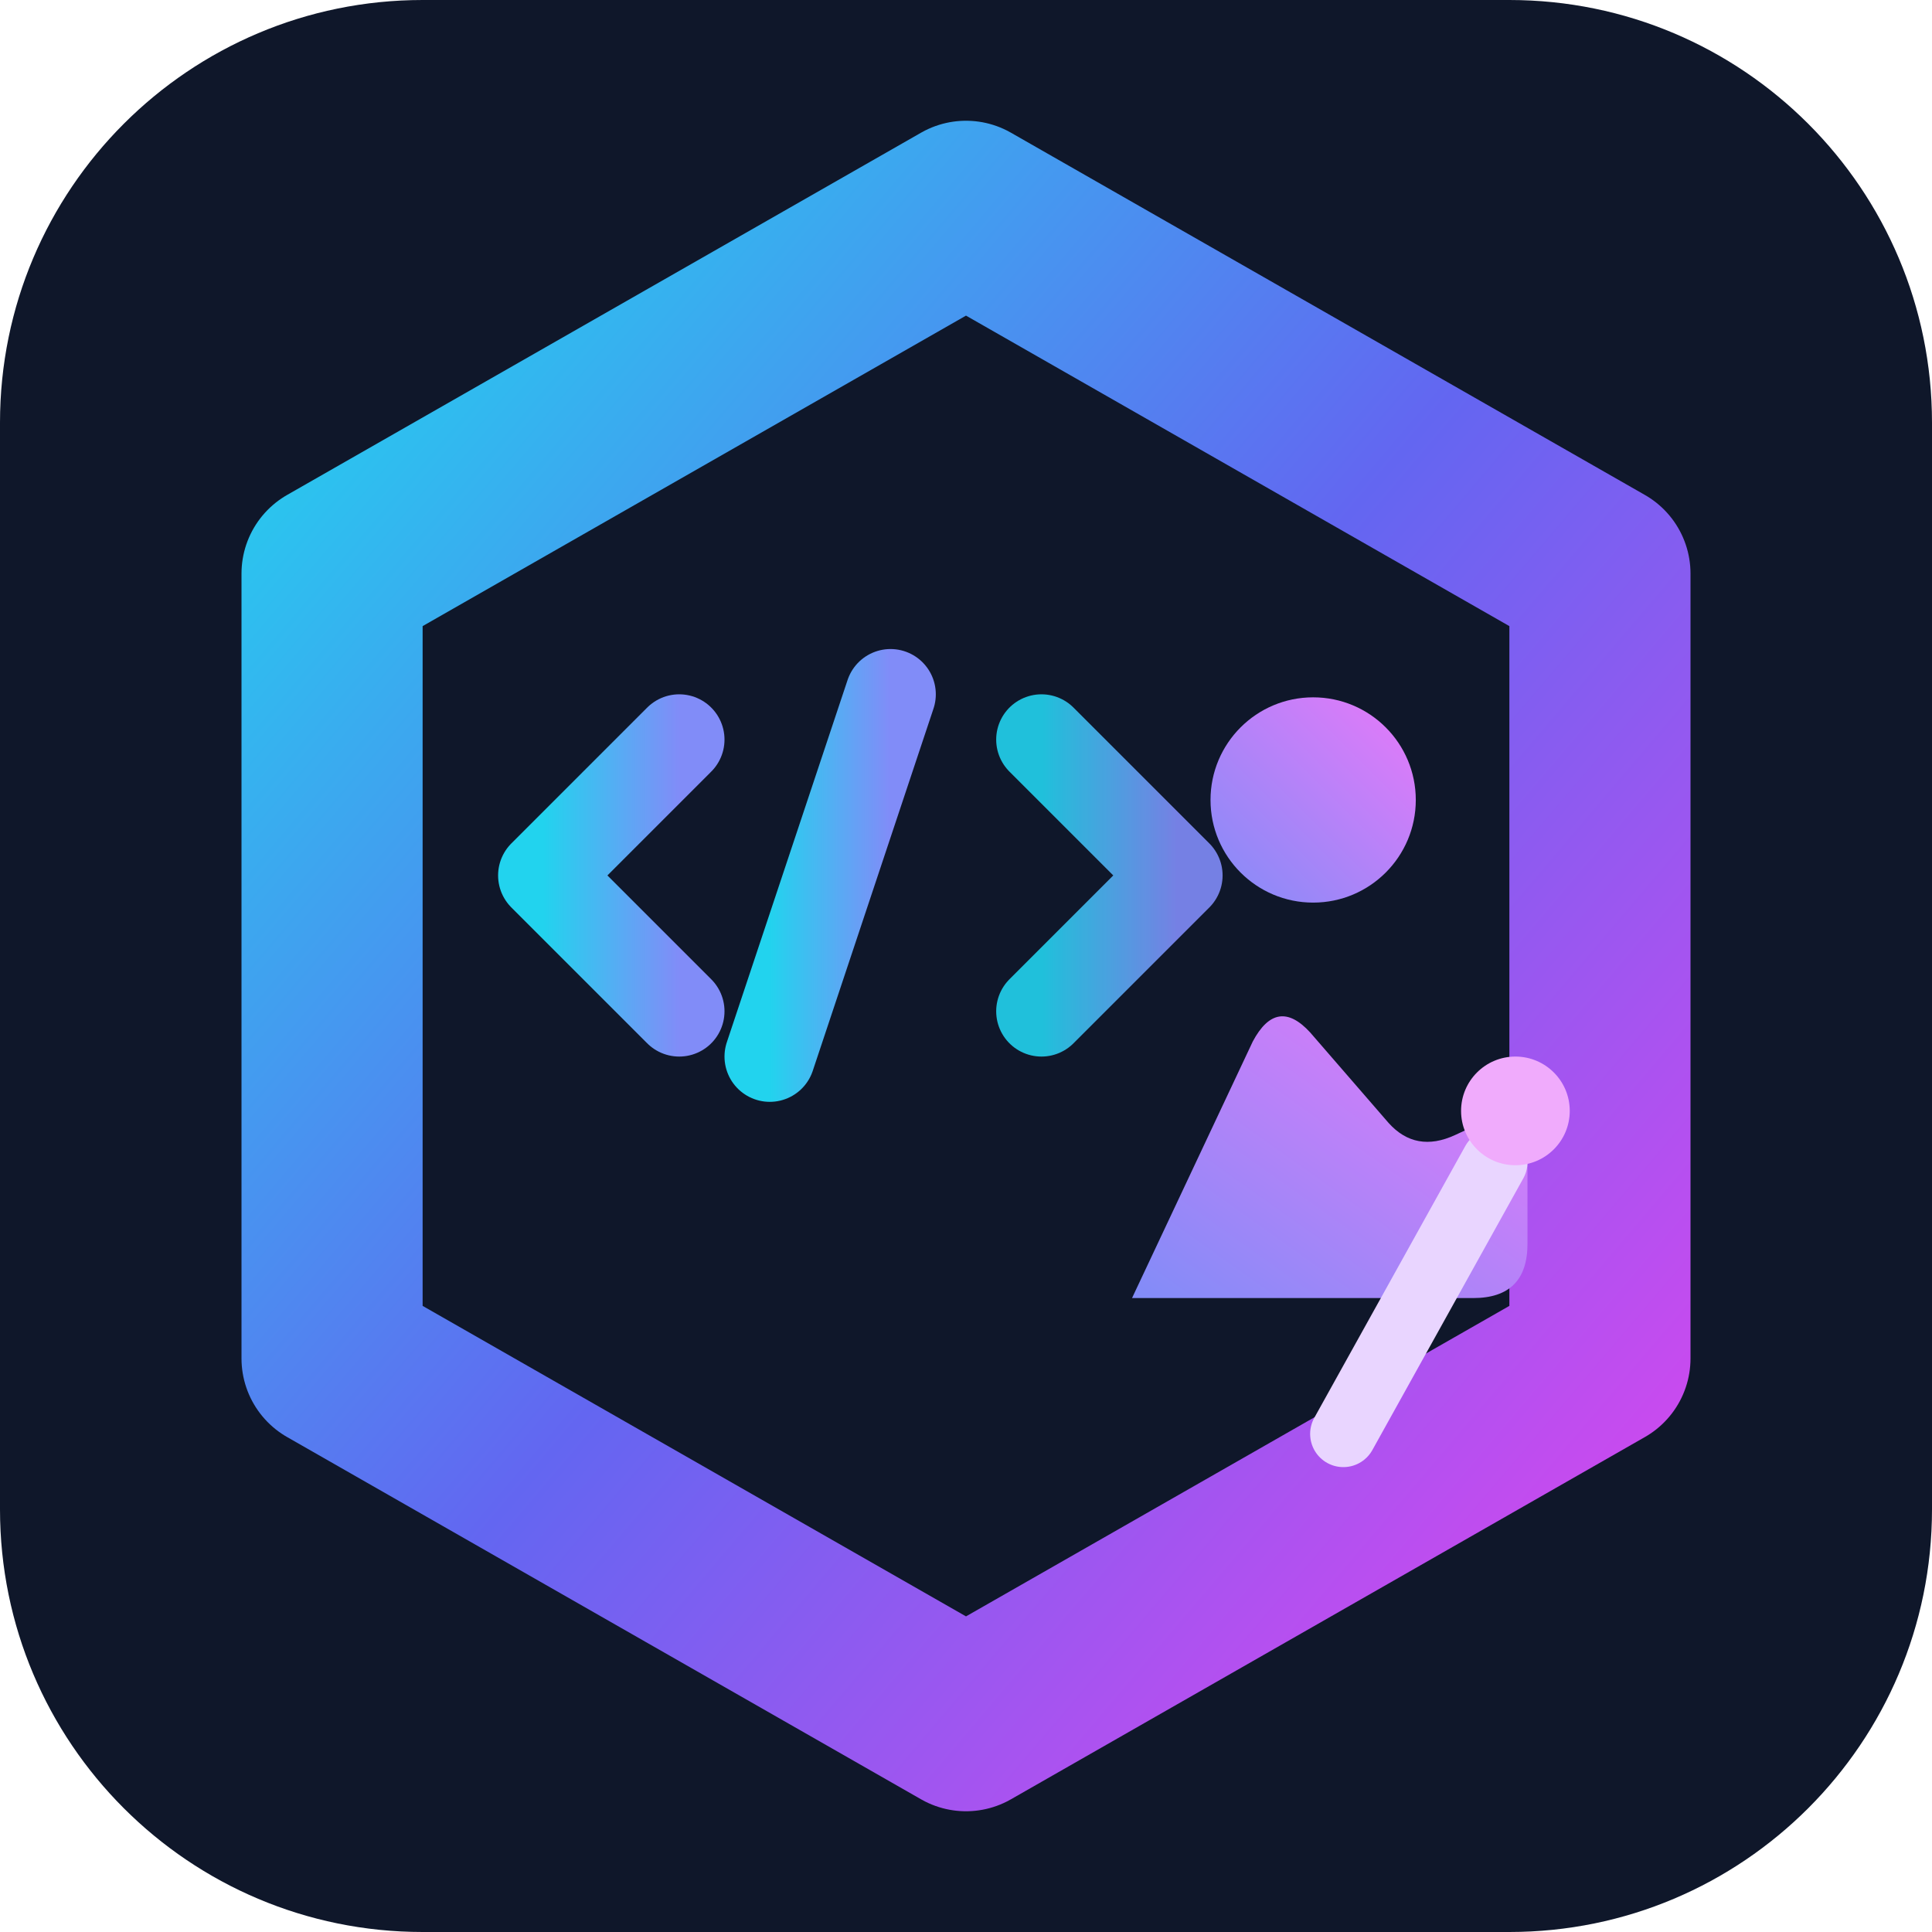
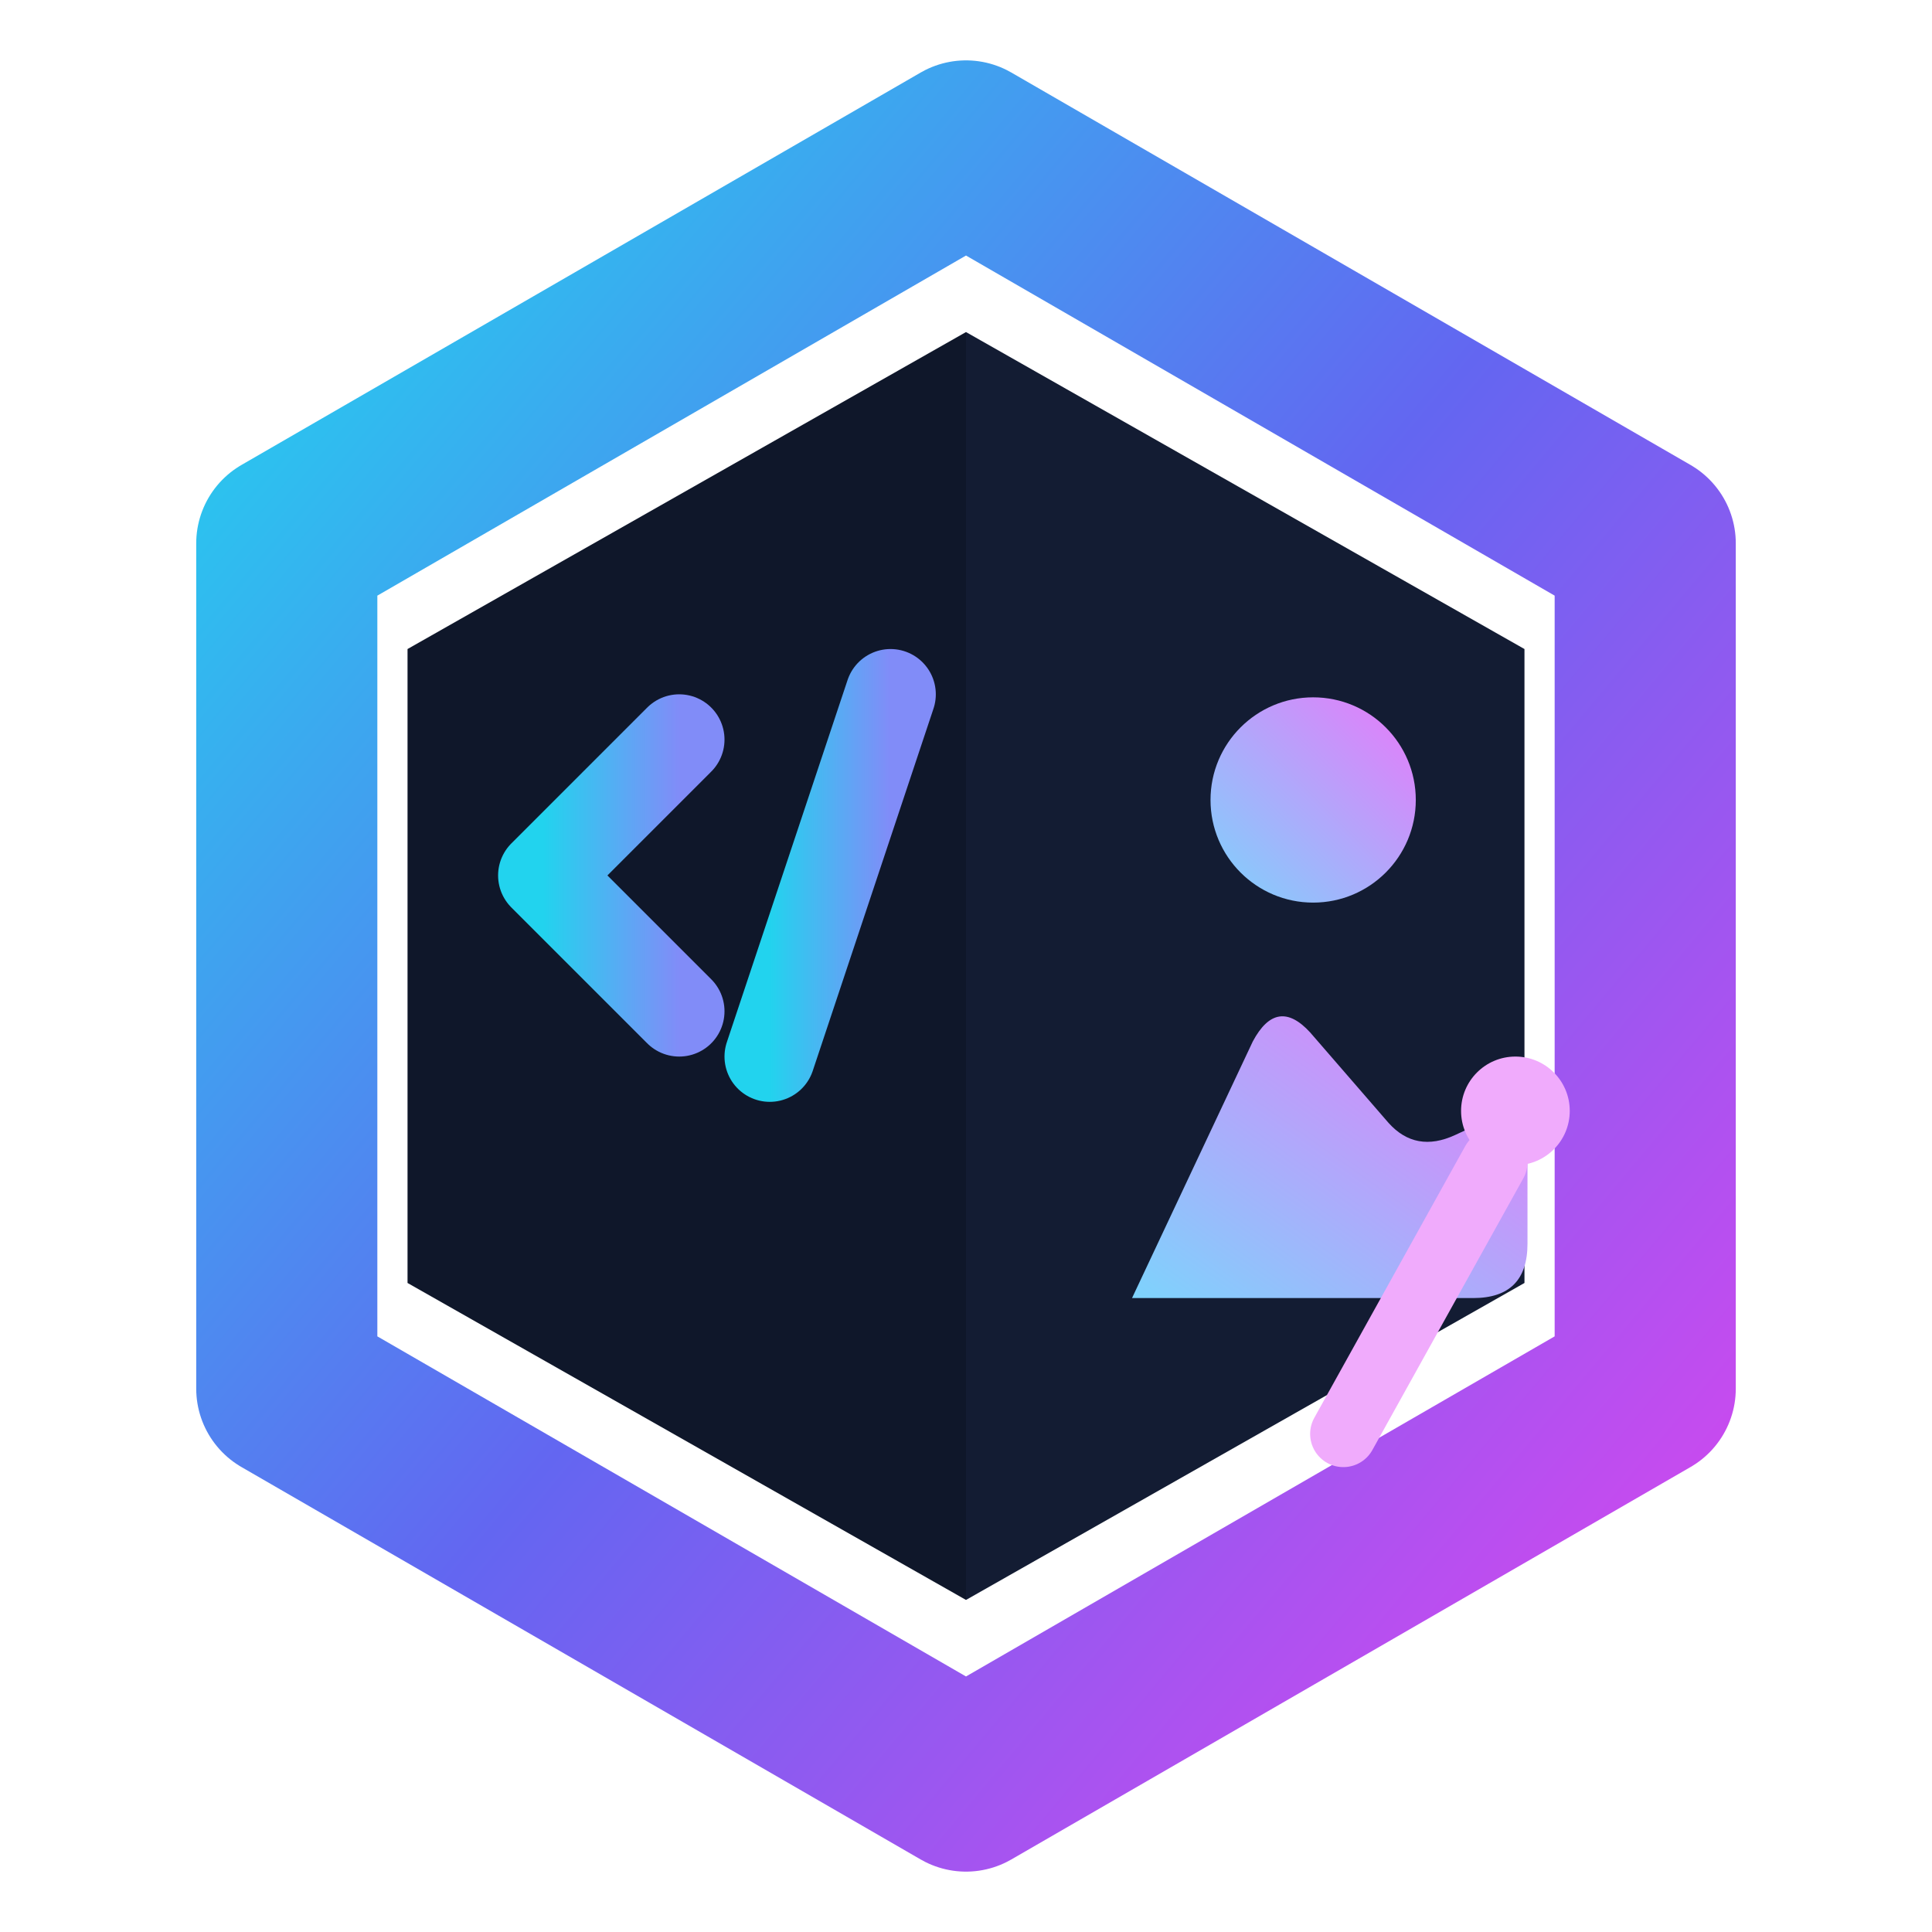
<svg xmlns="http://www.w3.org/2000/svg" viewBox="0 0 64 64">
  <defs>
    <linearGradient id="pf-g" x1="0" y1="0" x2="1" y2="1">
      <stop offset="0" stop-color="#22d3ee" />
      <stop offset=".5" stop-color="#6366f1" />
      <stop offset="1" stop-color="#d946ef" />
    </linearGradient>
    <linearGradient id="pf-c" x1="0" y1="0" x2="1" y2="0">
      <stop offset="0" stop-color="#22d3ee" />
      <stop offset="1" stop-color="#818cf8" />
    </linearGradient>
    <linearGradient id="pf-p" x1="0" y1="1" x2="1" y2="0">
-       <stop offset="0" stop-color="#818cf8" />
+       <stop offset="0" stop-color="#7dd3fc" />
      <stop offset="1" stop-color="#e879f9" />
    </linearGradient>
  </defs>
-   <rect width="64" height="64" rx="14" fill="#0f172a" />
-   <path d="M32 7 L53 19 V45 L32 57 L11 45 V19 Z" fill="none" stroke="url(#pf-g)" stroke-width="6" stroke-linejoin="round" stroke-linecap="round" />
-   <line x1="32" y1="12.5" x2="32" y2="51.5" stroke="url(#pf-g)" stroke-width="2.4" stroke-linecap="round" opacity=".9" />
+   <path d="M32 11 V53 L13.5 42.5 V21.5 Z" fill="#0f172a" />
+   <path d="M32 11 V53 L50.5 42.5 V21.5 Z" fill="#131c33" />
+   <path d="M32 5 L54.5 18 V46 L32 59 L9.5 46 V18 Z" fill="none" stroke="url(#pf-g)" stroke-width="6" stroke-linejoin="round" stroke-linecap="round" />
+   <line x1="32" y1="11" x2="32" y2="53" stroke="url(#pf-g)" stroke-width="2.2" stroke-linecap="round" opacity=".9" />
  <g fill="none" stroke="url(#pf-c)" stroke-width="3" stroke-linecap="round" stroke-linejoin="round">
    <path d="M22.5 24.5 L18 29 L22.5 33.5" />
    <path d="M29.5 23 L25.5 35" />
-     <path d="M34.5 24.5 L39 29 L34.5 33.5" opacity=".9" />
  </g>
  <g stroke="url(#pf-c)" stroke-width="2.6" stroke-linecap="round">
    <line x1="18" y1="39" x2="29" y2="39" />
    <line x1="18" y1="43.5" x2="27" y2="43.5" />
  </g>
  <circle cx="43.5" cy="26.5" r="3.4" fill="url(#pf-p)" />
  <path d="M37.5 43 L41.5 34.5 Q42.3 33 43.4 34.2 L46 37.2 Q46.9 38.2 48.2 37.6 L49.5 37 Q50.6 36.5 50.6 38.6 V41.2 Q50.6 43 48.8 43 H39.2 Q37.5 43 37.5 43 Z" fill="url(#pf-p)" />
-   <g stroke="#e9d5ff" stroke-width="2.2" stroke-linecap="round">
+   <g stroke="#f0abfc" stroke-width="2.2" stroke-linecap="round">
    <line x1="44.5" y1="47.5" x2="49.5" y2="38.5" />
  </g>
  <circle cx="50.2" cy="36.8" r="1.8" fill="#f0abfc" />
</svg>
